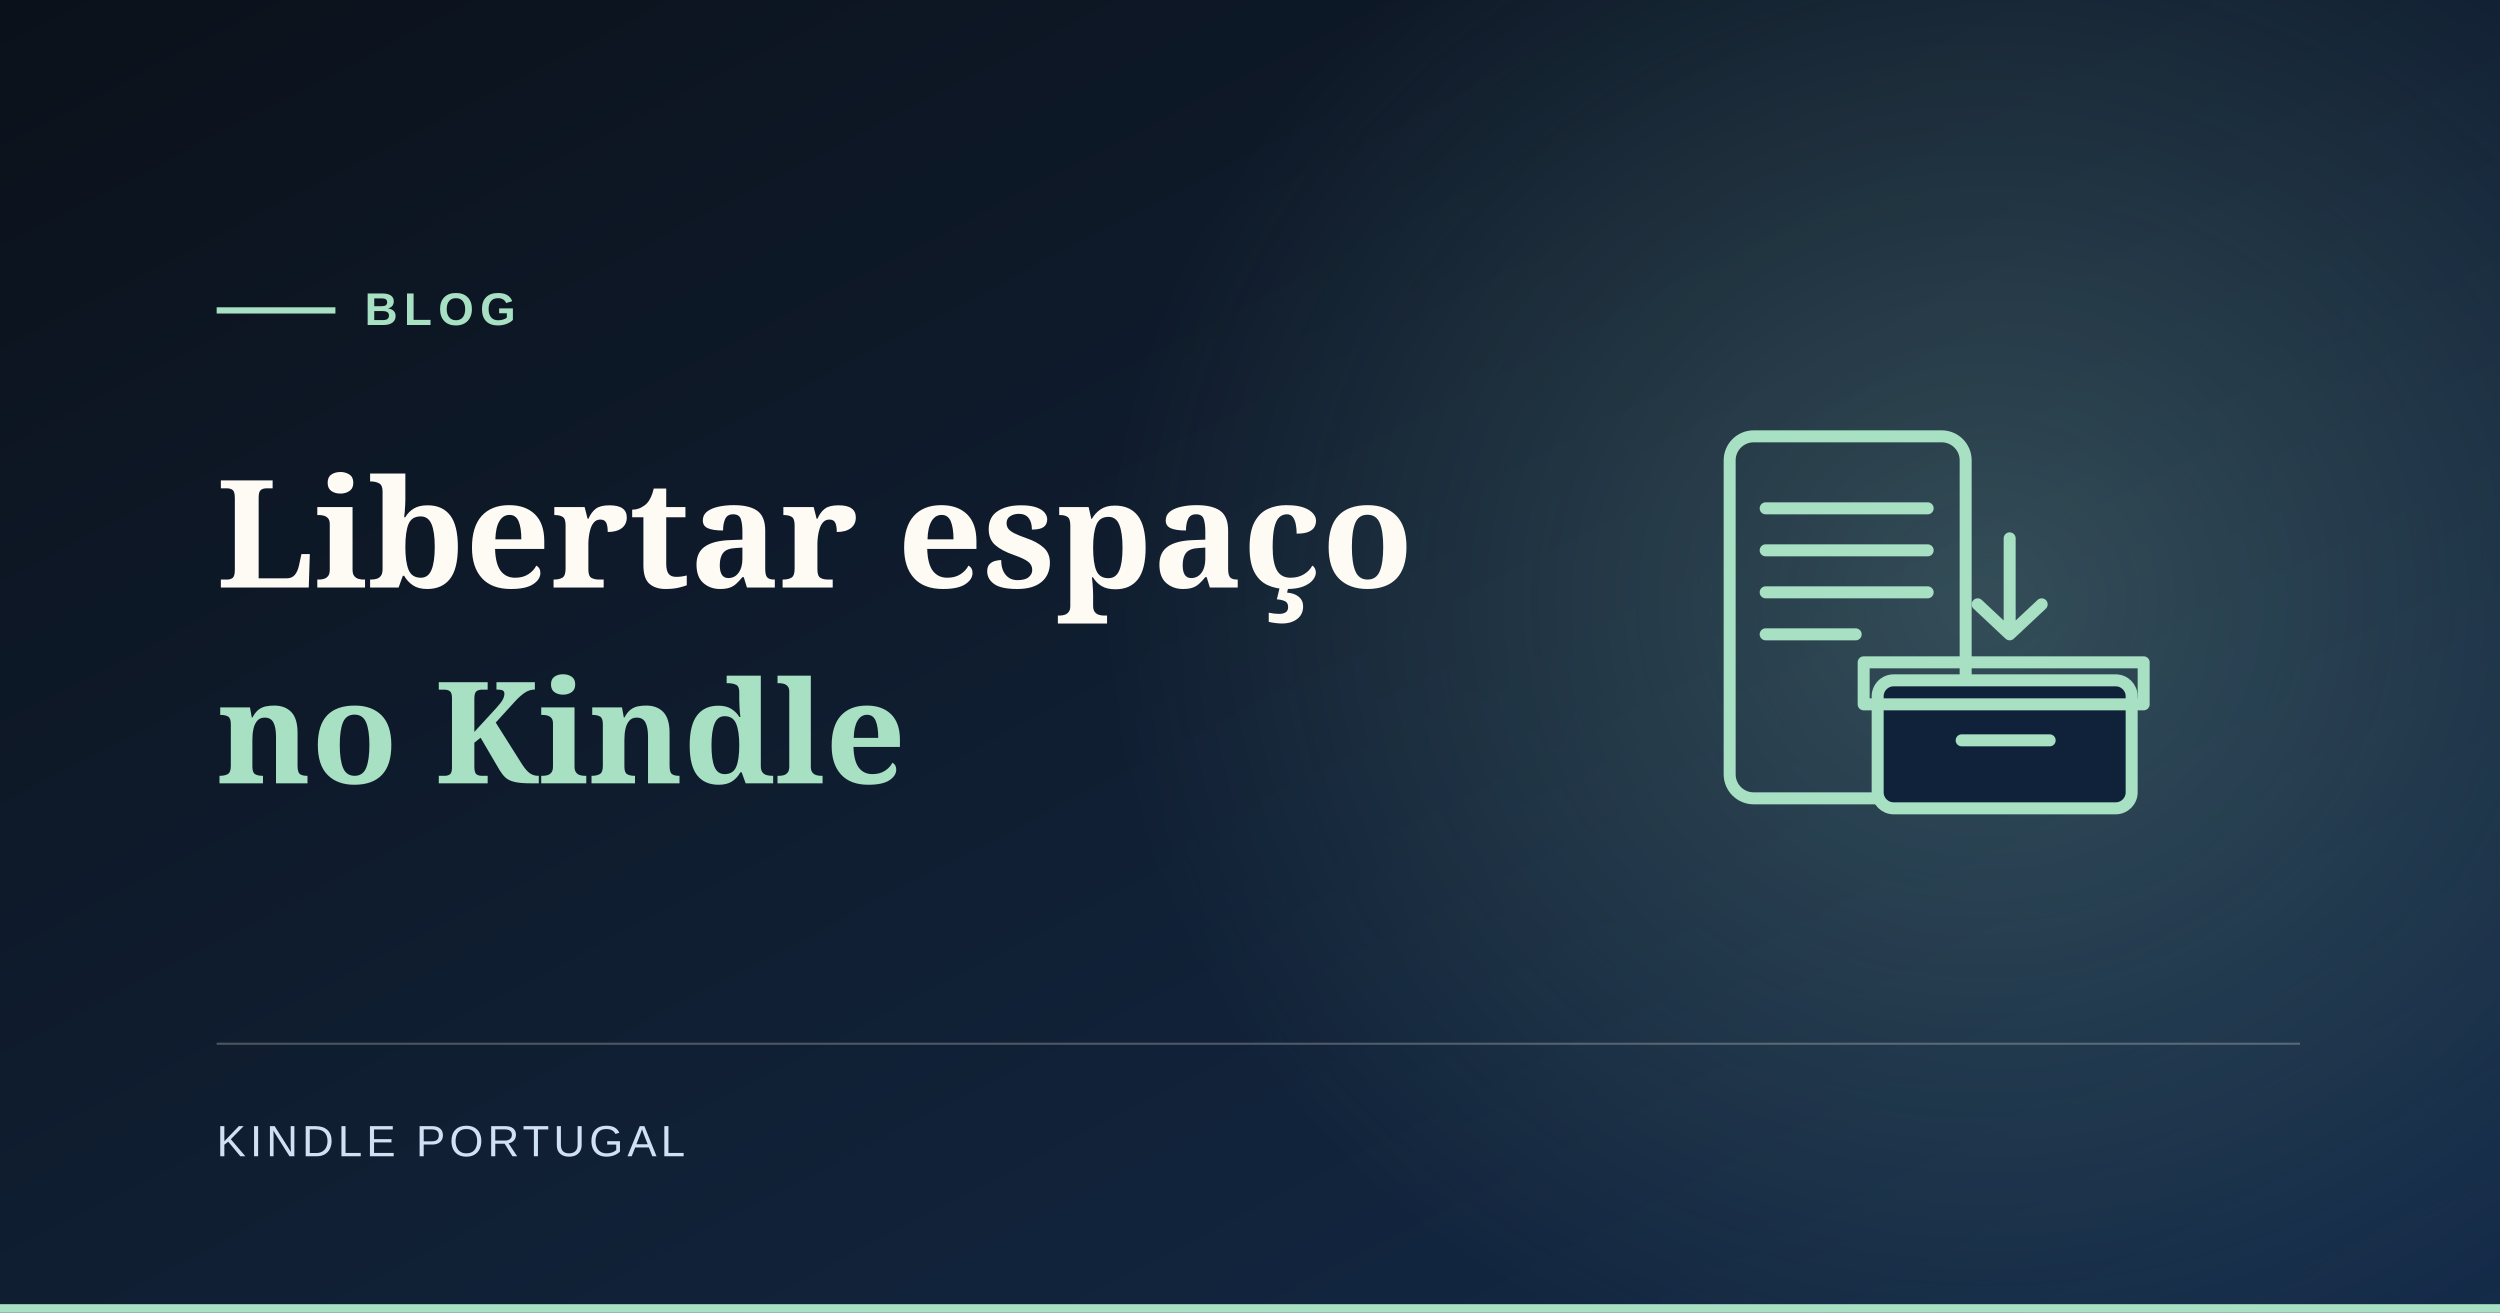
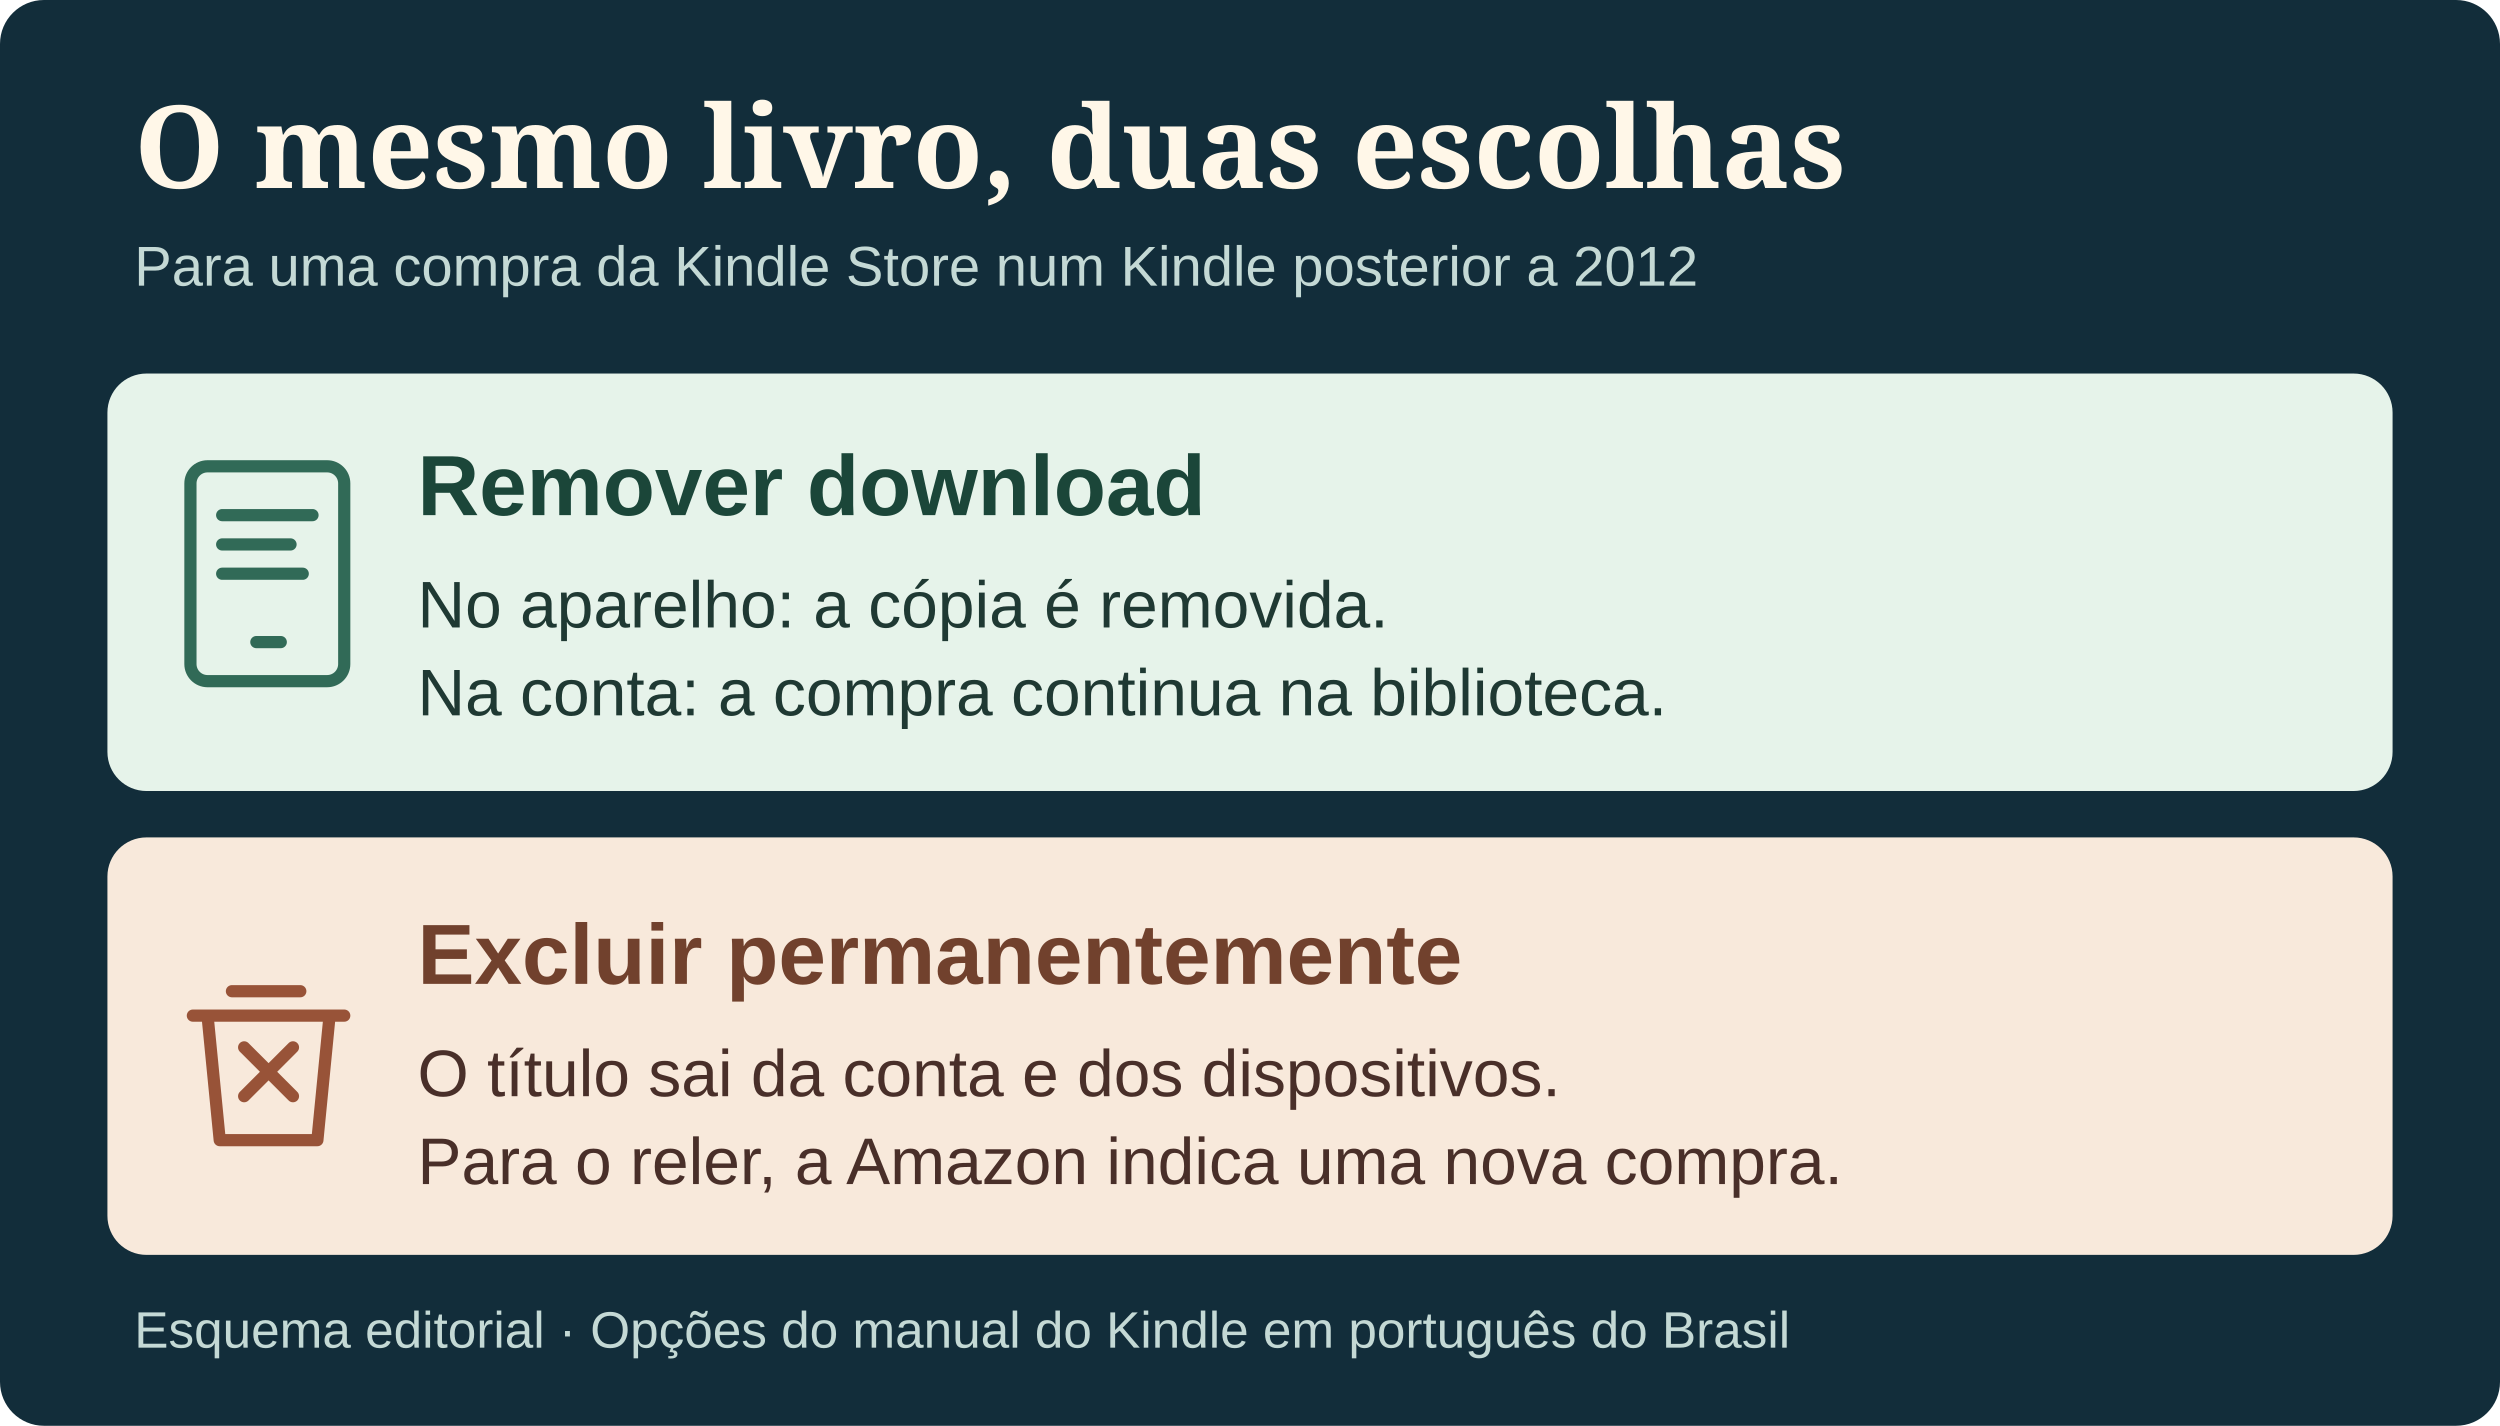
- <svg xmlns="http://www.w3.org/2000/svg" width="1200" height="630" viewBox="0 0 1200 630">
-   <defs>
-     <linearGradient id="fundo" x2="1" y2="1" gradientUnits="objectBoundingBox">
-       <stop stop-color="#0b111a" />
-       <stop offset="1" stop-color="#142b49" />
-     </linearGradient>
-     <radialGradient id="luz">
-       <stop stop-color="#a8e0c4" stop-opacity=".23" />
-       <stop offset="1" stop-color="#a8e0c4" stop-opacity="0" />
-     </radialGradient>
-   </defs>
-   <rect width="1200" height="630" fill="url(#fundo)" />
-   <ellipse cx="952" cy="288" rx="420" ry="390" fill="url(#luz)" />
-   <path d="M104 501h1000" stroke="#fefbf5" opacity=".25" />
-   <path d="M104 149h57" stroke="#a8e0c4" stroke-width="3" />
-   <text x="175" y="156" fill="#a8e0c4" font-family="Arial,sans-serif" font-size="22" font-weight="700" letter-spacing="3">BLOG</text>
-   <text x="104" y="282" fill="#fefbf5" font-family="Georgia,serif" font-size="72" font-weight="bold">Libertar espaço</text>
-   <text x="104" y="376" fill="#a8e0c4" font-family="Georgia,serif" font-size="68" font-weight="bold">no Kindle</text>
-   <g transform="translate(788 172) scale(.96)" fill="none" stroke="#a8e0c4" stroke-width="6" stroke-linecap="round" stroke-linejoin="round">
-     <rect x="44" y="39" width="118" height="181" rx="12" />
-     <path d="M62 75h81m-81 21h81m-81 21h81m-81 21h45" />
-     <rect x="118" y="161" width="127" height="64" rx="8" fill="#102239" />
-     <path d="M111 152h140v21H111zM160 191h44M184 90v48m-16-15 16 15 16-15" />
+ <svg xmlns="http://www.w3.org/2000/svg" width="1024" height="584" viewBox="0 0 1024 584" role="img" aria-labelledby="titulo descricao">
+   <rect width="1024" height="584" rx="18" fill="#122d3a" />
+   <g font-family="Arial,sans-serif">
+     <text x="55" y="77" fill="#fff7e8" font-family="Georgia,serif" font-size="47" font-weight="bold">O mesmo livro, duas escolhas</text>
+     <text x="55" y="117" fill="#c4d9d5" font-size="23">Para uma compra da Kindle Store num Kindle posterior a 2012</text>
+     <rect x="44" y="153" width="936" height="171" rx="16" fill="#e6f3ea" />
+     <g fill="none" stroke="#316a57" stroke-width="5" stroke-linecap="round" stroke-linejoin="round">
+       <rect x="78" y="191" width="63" height="88" rx="7" />
+       <path d="M91 211h37m-37 12h28m-28 12h33m-19 28h10" />
+     </g>
+     <text x="171" y="211" fill="#1b4639" font-size="35" font-weight="bold">Remover download</text>
+     <text x="171" y="257" fill="#1f3933" font-size="27">No aparelho: a cópia é removida.</text>
+     <text x="171" y="293" fill="#1f3933" font-size="27">Na conta: a compra continua na biblioteca.</text>
+     <rect x="44" y="343" width="936" height="171" rx="16" fill="#f8e9db" />
+     <g fill="none" stroke="#985338" stroke-width="5" stroke-linejoin="round" stroke-linecap="round">
+       <path d="M79 416h62m-56 0 5 51h40l5-51m-40-10h28m-23 23 20 20m0-20-20 20" />
+     </g>
+     <text x="171" y="403" fill="#71412d" font-size="35" font-weight="bold">Excluir permanentemente</text>
+     <text x="171" y="449" fill="#492f29" font-size="27">O título sai da conta e dos dispositivos.</text>
+     <text x="171" y="485" fill="#492f29" font-size="27">Para o reler, a Amazon indica uma nova compra.</text>
+     <text x="55" y="552" fill="#c4d9d5" font-size="21">Esquema editorial · Opções do manual do Kindle em português do Brasil</text>
  </g>
-   <text x="104" y="555" fill="#cfe1f3" font-family="Arial,sans-serif" font-size="21" letter-spacing="2">KINDLE PORTUGAL</text>
-   <path d="M0 626h1200v4H0z" fill="#a8e0c4" />
</svg>
